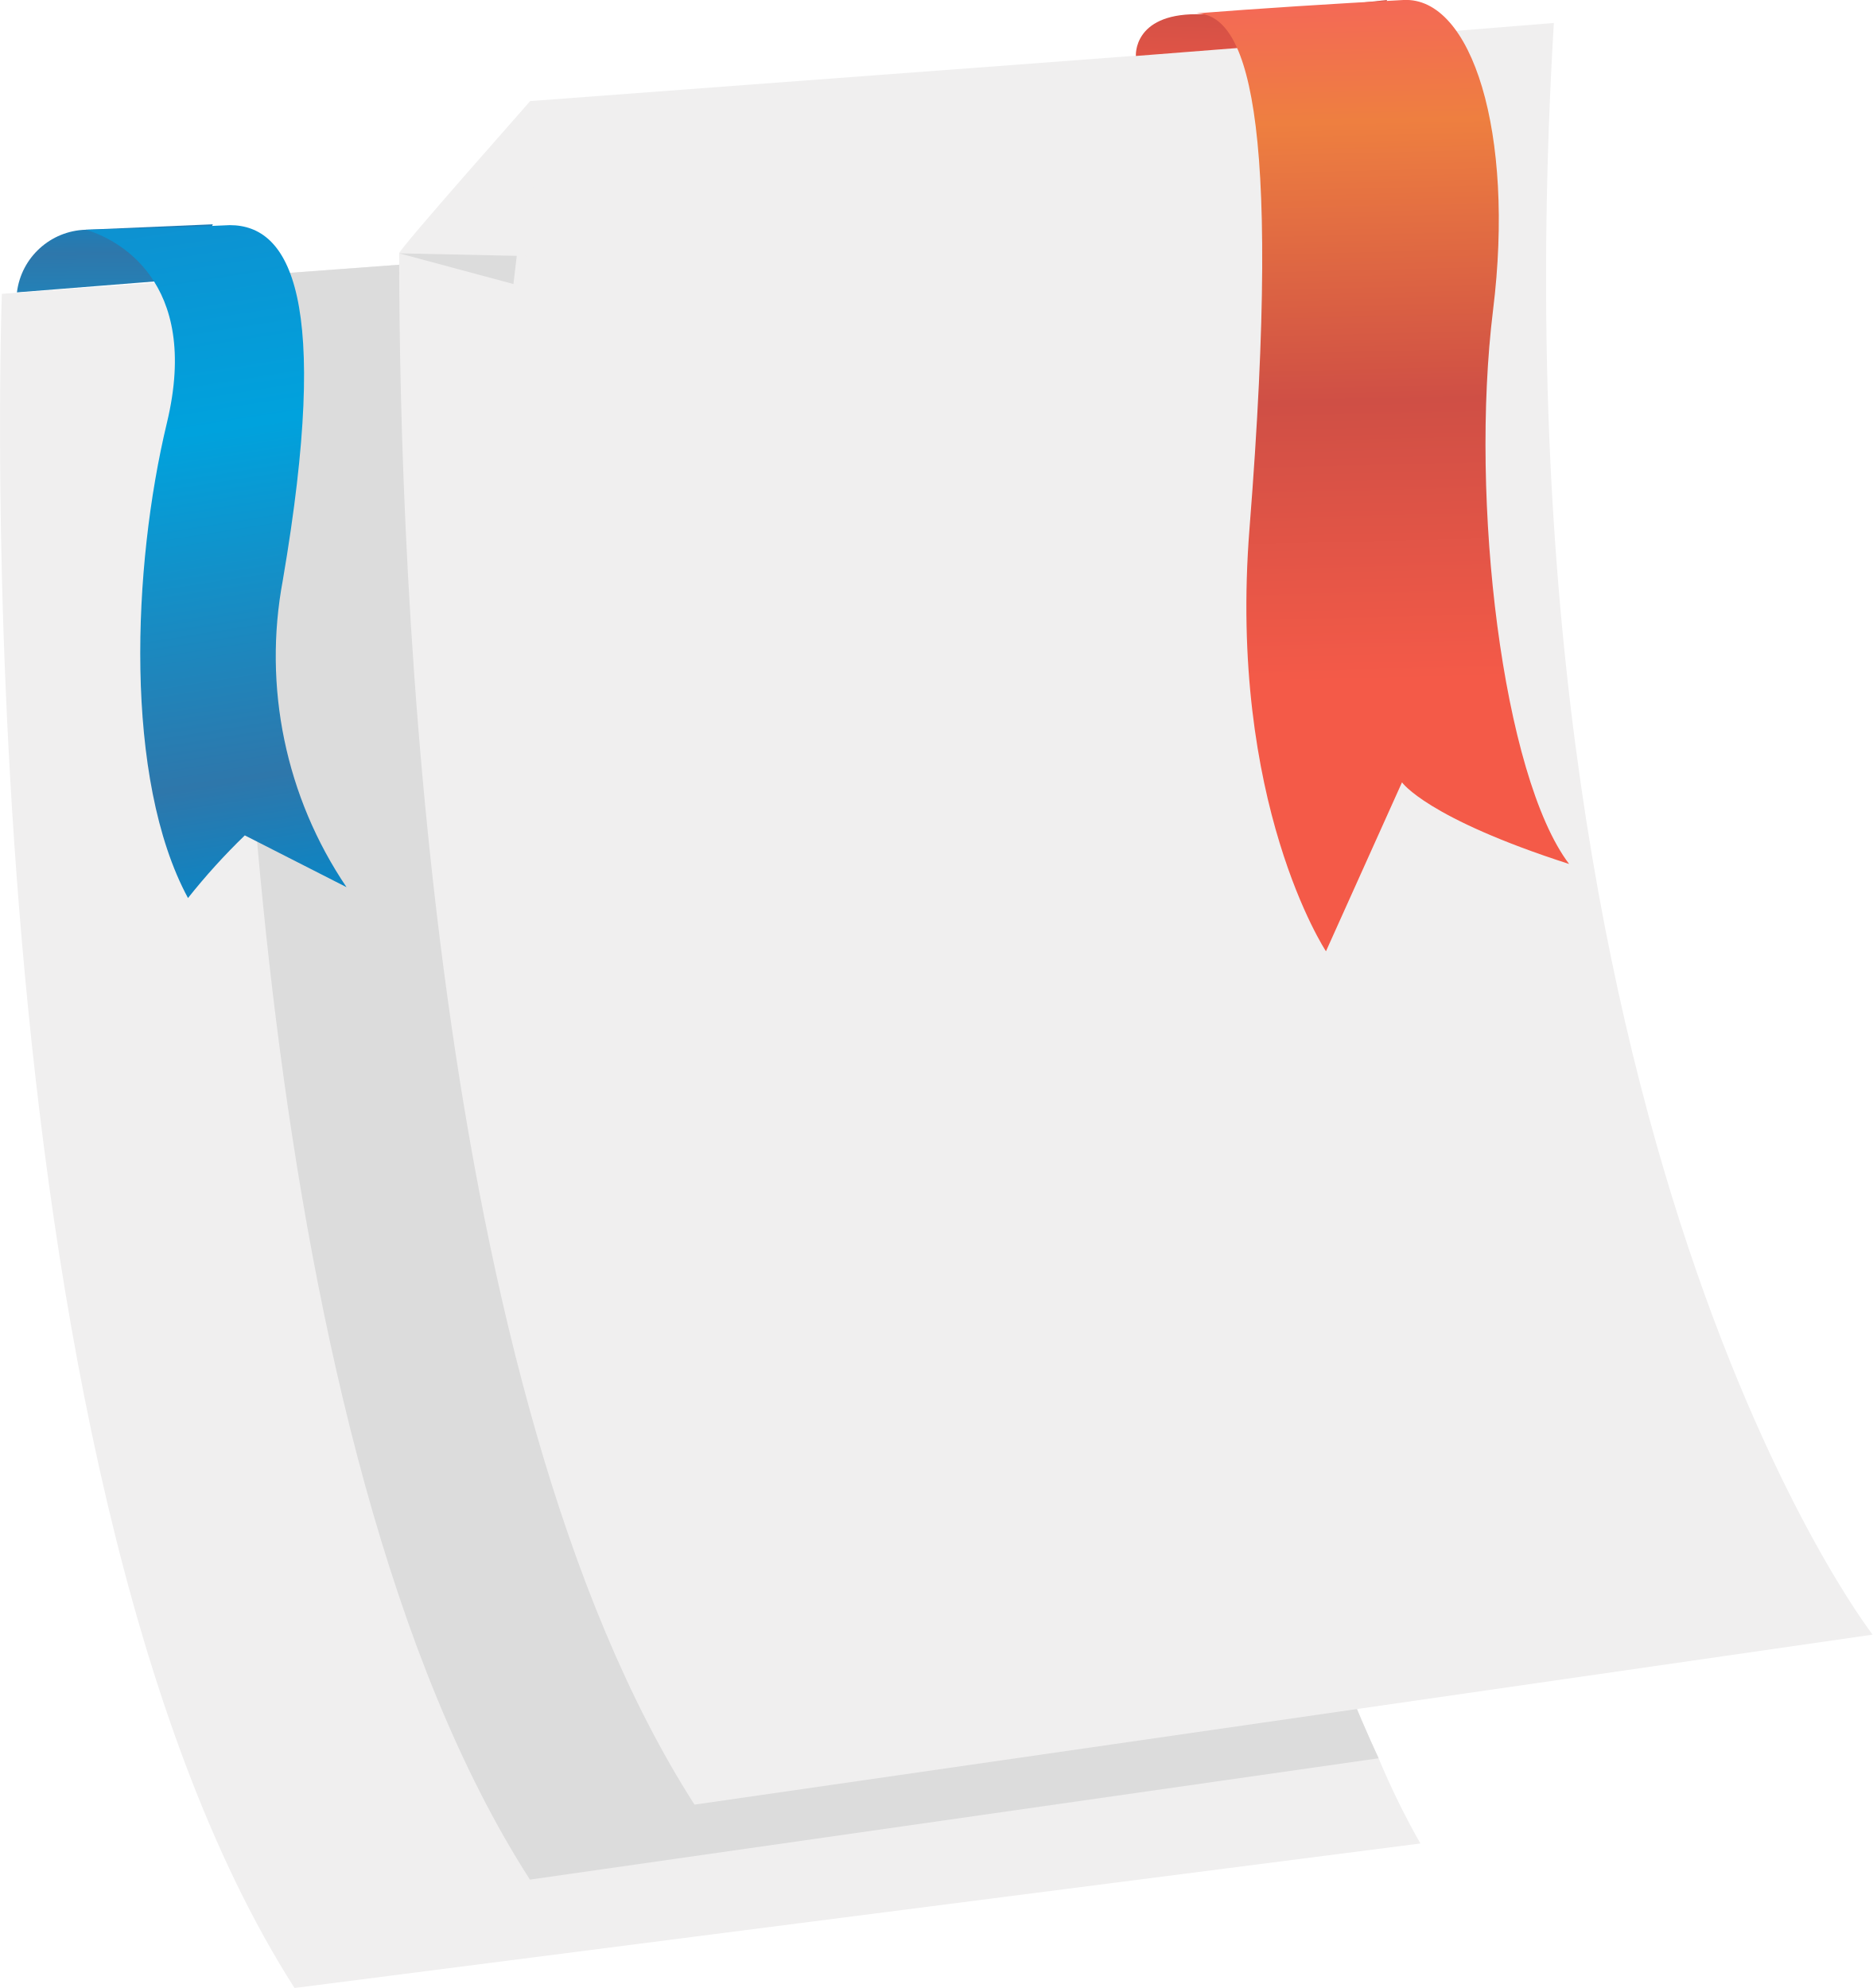
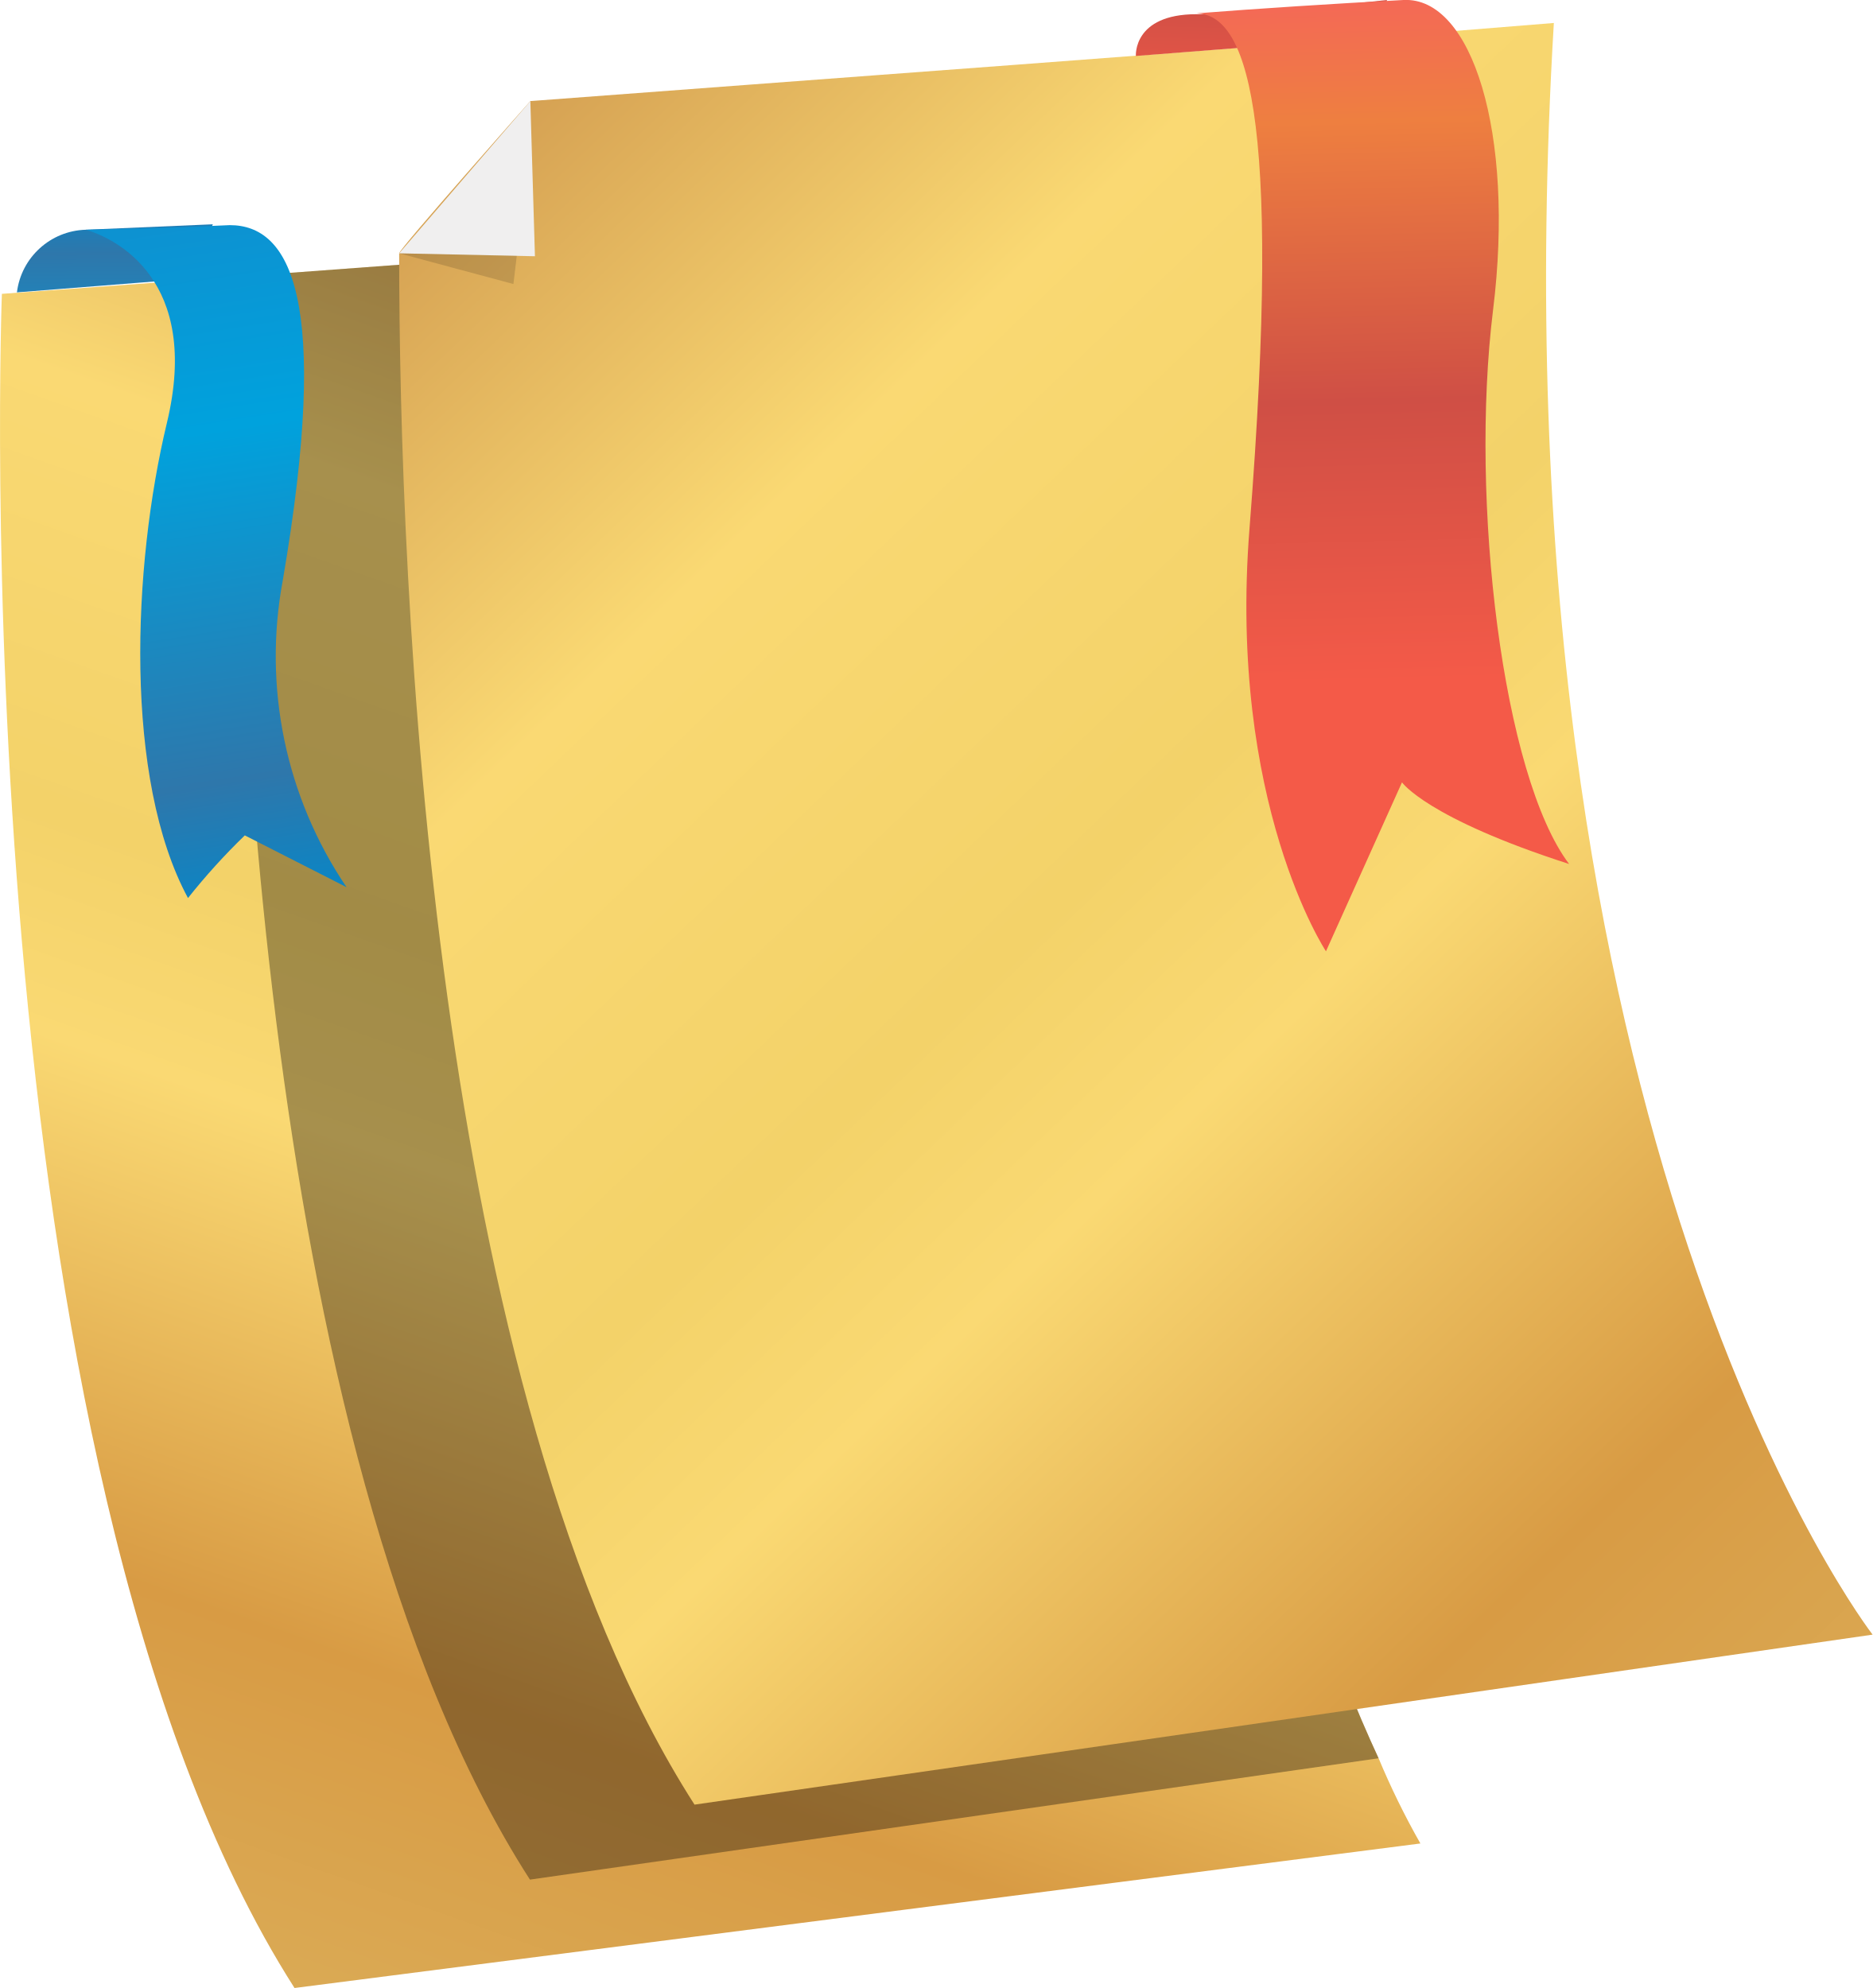
<svg xmlns="http://www.w3.org/2000/svg" xmlns:xlink="http://www.w3.org/1999/xlink" viewBox="0 0 89.65 95.19">
-   <linearGradient id="a" gradientUnits="userSpaceOnUse" x1="5.47" x2="5.59" y1="8.06" y2="28.44">
-     <stop offset="0" stop-color="#048dce" />
-     <stop offset=".02" stop-color="#008acd" />
-     <stop offset=".2" stop-color="#2e77ab" />
-     <stop offset=".6" stop-color="#00a2dd" />
-     <stop offset="1" stop-color="#1687c9" />
-   </linearGradient>
-   <linearGradient id="c" x1="13.79" x2="7.29" xlink:href="#a" y1="45.46" y2="4.06" />
-   <linearGradient id="b" gradientUnits="userSpaceOnUse" x1="60.69" x2="60.25" y1="-9.34" y2="6.19">
-     <stop offset="0" stop-color="#f5655a" />
-     <stop offset=".2" stop-color="#ee7f40" />
-     <stop offset=".6" stop-color="#cf4f45" />
-     <stop offset="1" stop-color="#f45a48" />
-   </linearGradient>
-   <linearGradient id="d" x1="65.66" x2="66.48" xlink:href="#b" y1="-.92" y2="32.6" />
-   <path d="M.81 14a3.42 3.42 0 0 1 3.3-3l6.08-.26L9 13.35z" fill="url(#a)" />
-   <path d="M68 88.27l-53.9 6.92C-2 70 .09 14.07.09 14.07l11.14-.81c12.11-.89 31.4-2.33 44.05-3.38-1.84 41.59 6.59 65.4 10.72 74.31a37.55 37.55 0 0 0 2 4.08z" fill="#f0efef" />
-   <path d="M66 84.19L25.37 90C11.93 69.1 11.13 26.86 11.23 13.26c12.11-.89 31.4-2.33 44.05-3.38-1.84 41.59 6.59 65.4 10.72 74.31z" fill="#dcdcdc" />
-   <path d="M19.11 12.13c0 15.71 1.45 54.5 14.14 74.28l56.4-8.14S71.19 54.5 74.39 1.1c-14.57 1.2-37.93 2.9-49 3.74 0 0-6.28 7.08-6.28 7.29z" fill="#f0efef" />
-   <path d="M25.39 4.84l-6.28 7.29 6.5.14z" fill="#f0efef" />
-   <path d="M24.58 13.6l-5.47-1.47 5.63.12z" fill="#dcdcdc" />
-   <path d="M4.11 11c1.4.41 5.53 2.39 3.88 9.25S5.92 37.3 9 43a30.9 30.9 0 0 1 2.72-3l4.87 2.48a19.74 19.74 0 0 1-3.05-14.7c2.31-13.51.35-17-2.54-17-3.16.15-6.89.22-6.89.22z" fill="url(#c)" />
-   <path d="M54.38 2.68s-.15-2 2.9-2S66.4 0 66.4 0L66 1.77z" fill="url(#b)" />
-   <path d="M57.28.64c2.8-.22 6.64-.47 9.91-.64s5.34 6.36 4.29 14.84c-1.13 9.16.46 22.32 3.64 26.53-6.83-2.2-8-3.91-8-3.91l-3.64 8.09s-4.7-7.1-3.66-20.25C61.43 4.92 59.59.69 57.28.64z" fill="url(#d)" />
+   <defs>
+     <linearGradient id="b" x1="5.47" y1="8.06" x2="5.59" y2="28.44" gradientUnits="userSpaceOnUse">
+       <stop offset="0" stop-color="#048dce" />
+       <stop offset=".02" stop-color="#008acd" />
+       <stop offset=".2" stop-color="#2e77ab" />
+       <stop offset=".6" stop-color="#00a2dd" />
+       <stop offset="1" stop-color="#1687c9" />
+     </linearGradient>
+     <linearGradient id="a" x1="65.59" y1="-37.92" x2="9.88" y2="119.51" gradientUnits="userSpaceOnUse">
+       <stop offset="0" stop-color="#bd8145" />
+       <stop offset=".06" stop-color="#aa7043" />
+       <stop offset=".14" stop-color="#bb8746" />
+       <stop offset=".28" stop-color="#c78b46" />
+       <stop offset=".44" stop-color="#fad973" />
+       <stop offset=".56" stop-color="#f3d269" />
+       <stop offset=".62" stop-color="#fad973" />
+       <stop offset=".76" stop-color="#d89b44" />
+       <stop offset=".88" stop-color="#dbae59" />
+       <stop offset="1" stop-color="#9b613f" />
+     </linearGradient>
+     <linearGradient id="d" x1="-22.85" y1="-36.44" x2="111.02" y2="103.59" xlink:href="#a" />
+     <linearGradient id="e" x1="13.79" y1="45.46" x2="7.29" y2="4.06" xlink:href="#b" />
+     <linearGradient id="c" x1="60.69" y1="-9.34" x2="60.25" y2="6.19" gradientUnits="userSpaceOnUse">
+       <stop offset="0" stop-color="#f5655a" />
+       <stop offset=".2" stop-color="#ee7f40" />
+       <stop offset=".6" stop-color="#cf4f45" />
+       <stop offset="1" stop-color="#f45a48" />
+     </linearGradient>
+     <linearGradient id="f" x1="65.66" y1="-.92" x2="66.48" y2="32.6" xlink:href="#c" />
+   </defs>
+   <g data-name="Слой 2">
+     <g data-name="Слой 1">
+       <path d="M.81 14a3.42 3.42 0 0 1 3.3-3l6.08-.26L9 13.35z" fill="url(#b)" />
+       <path d="M68 88.27l-53.9 6.92C-2 70 .09 14.07.09 14.07l11.14-.81c12.11-.89 31.4-2.33 44.05-3.38-1.84 41.59 6.59 65.4 10.72 74.31a37.55 37.55 0 0 0 2 4.08z" fill="url(#a)" />
+       <path d="M66 84.19L25.37 90C11.93 69.1 11.13 26.86 11.23 13.26c12.11-.89 31.4-2.33 44.05-3.38-1.84 41.59 6.59 65.4 10.72 74.31z" style="mix-blend-mode:multiply" fill="#aaa9aa" />
+       <path d="M19.11 12.13c0 15.71 1.45 54.5 14.14 74.28l56.4-8.14S71.19 54.5 74.39 1.1c-14.57 1.2-37.93 2.9-49 3.74 0 0-6.28 7.08-6.28 7.29z" fill="url(#d)" />
+       <path fill="#f0efef" d="M25.39 4.84l-6.28 7.29 6.5.14-.22-7.43z" />
+       <path style="mix-blend-mode:multiply" fill="#dcdcdc" d="M24.58 13.6l-5.47-1.47 5.63.12-.16 1.35z" />
+       <path d="M4.11 11c1.4.41 5.53 2.39 3.88 9.25S5.92 37.3 9 43a30.9 30.9 0 0 1 2.72-3l4.87 2.48a19.74 19.74 0 0 1-3.05-14.7c2.31-13.51.35-17-2.54-17-3.16.15-6.89.22-6.89.22z" fill="url(#e)" />
+       <path d="M54.38 2.68s-.15-2 2.9-2S66.4 0 66.4 0L66 1.77z" fill="url(#c)" />
+       <path d="M57.28.64c2.8-.22 6.64-.47 9.91-.64s5.34 6.36 4.29 14.84c-1.13 9.16.46 22.32 3.64 26.53-6.83-2.2-8-3.91-8-3.91l-3.64 8.09s-4.7-7.1-3.66-20.25C61.43 4.92 59.59.69 57.28.64z" fill="url(#f)" />
+     </g>
+   </g>
</svg>
